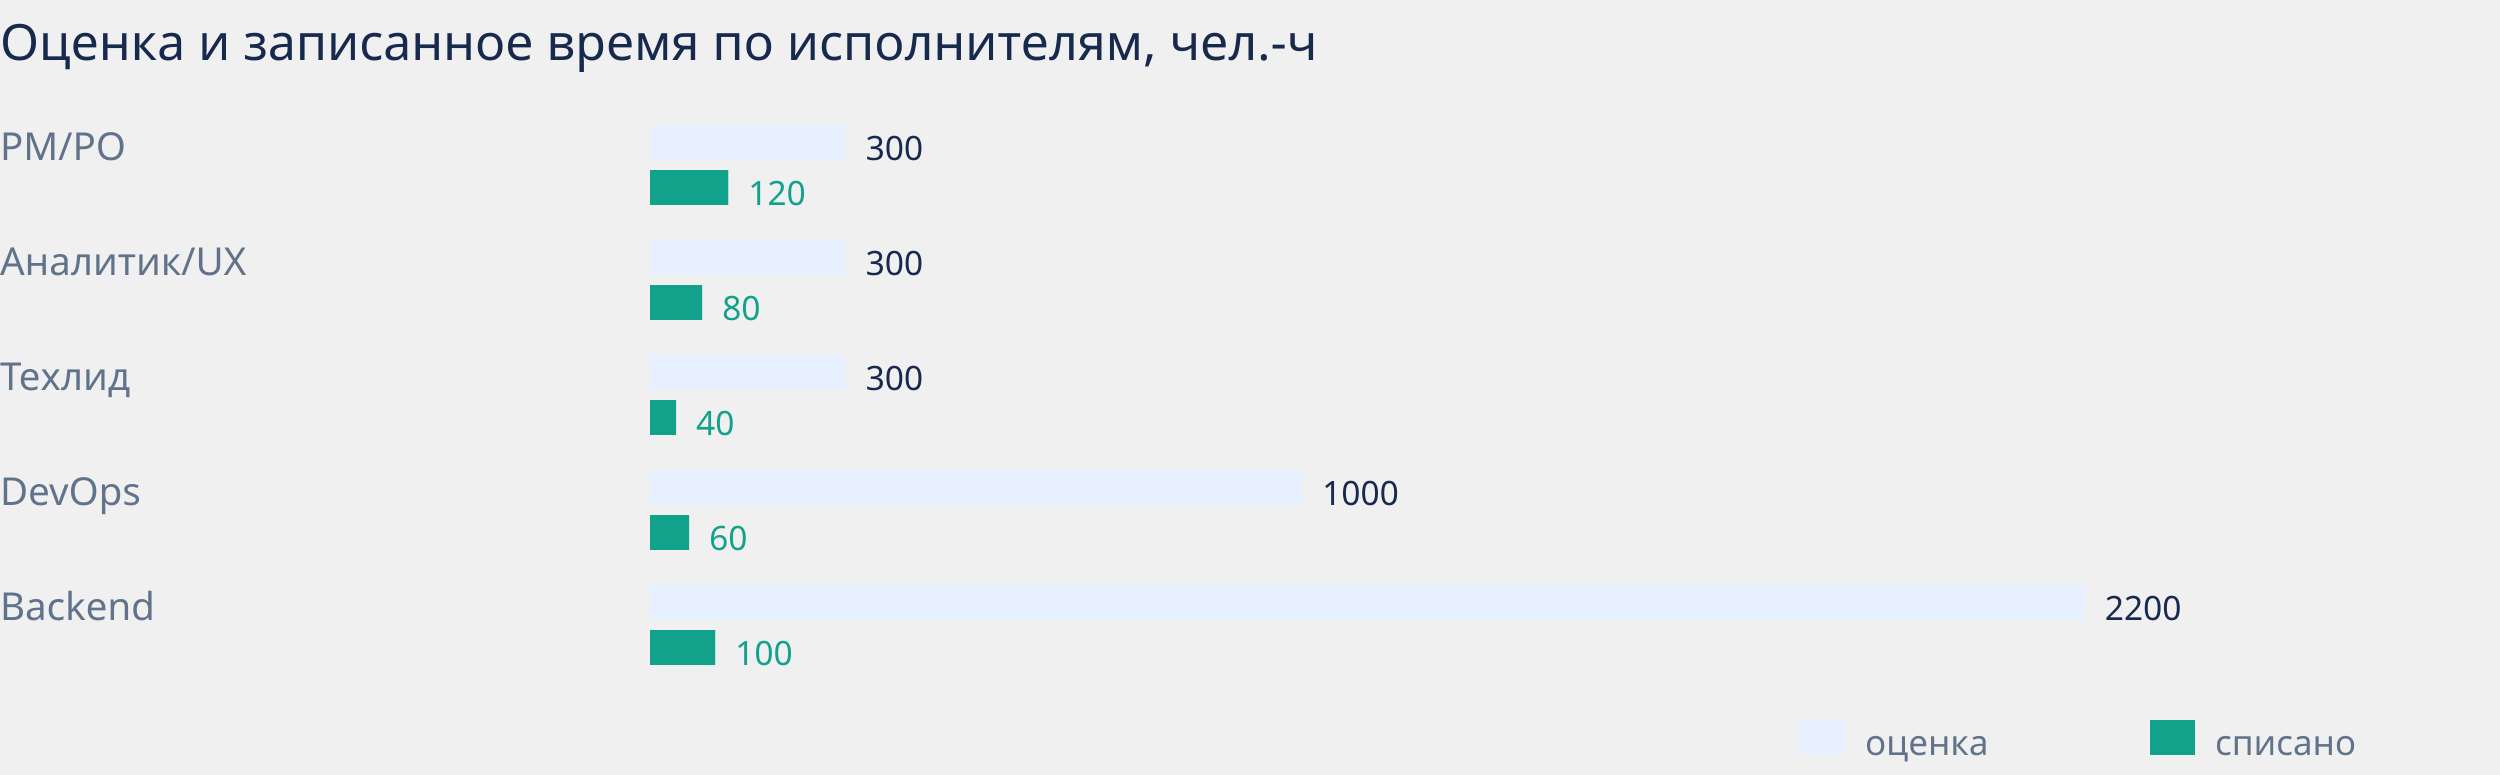
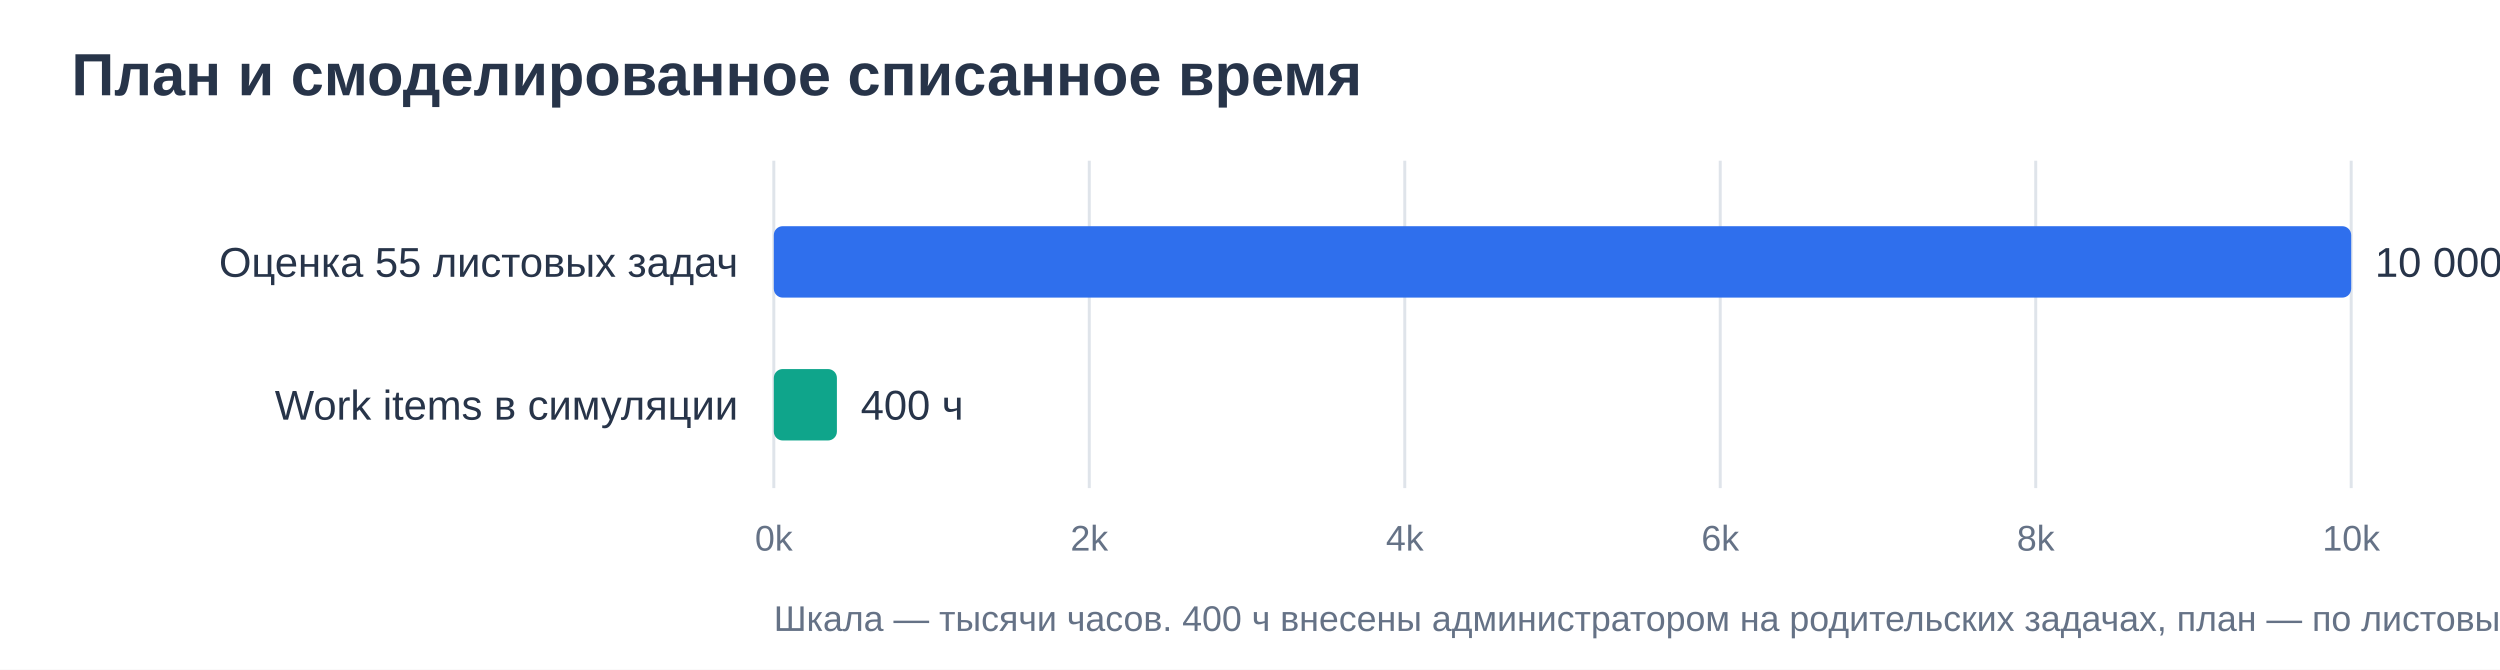
- <svg xmlns="http://www.w3.org/2000/svg" width="500" height="155" preserveAspectRatio="xMinYMin meet" viewBox="0 0 500 155" version="1.0" fill-rule="evenodd">
-   <clipPath id="clip">
-     <rect x="0" y="0" width="500" height="155" />
-   </clipPath>
-   <g id="group" transform="scale(1,-1) translate(0,-155)" style="clip-path: url(#clip)">
-     <g transform="">
-       <text x="0" y="143" style="font-family: YT-Bold; font-size: 10px;fill: rgb(9%,16%,30%); stroke:none;" transform="translate(0,286) scale(1,-1)">Оценка и записанное время по исполнителям, чел.-ч</text>
-       <text x="0" y="123" style="font-family: YT; font-size: 7.7px;fill: rgb(38%,45%,54%); stroke:none;" transform="translate(0,246) scale(1,-1)">PM/PO</text>
-       <rect x="130" y="123" width="39.13" height="7" style="stroke: none; stroke-linecap: butt; stroke-width: 1; fill: rgb(90%,94%,100%); fill-rule: evenodd;" />
-       <rect x="130" y="114" width="15.652" height="7" style="stroke: none; stroke-linecap: butt; stroke-width: 1; fill: rgb(7%,63%,54%); fill-rule: evenodd;" />
-       <text x="173.13" y="123" style="font-family: YT; font-size: 6.7px;fill: rgb(9%,16%,30%); stroke:none;" transform="translate(0,246) scale(1,-1)">300</text>
-       <text x="149.652" y="114" style="font-family: YT-Bold; font-size: 6.7px;fill: rgb(7%,63%,54%); stroke:none;" transform="translate(0,228) scale(1,-1)">120</text>
-       <text x="0" y="100" style="font-family: YT; font-size: 7.7px;fill: rgb(38%,45%,54%); stroke:none;" transform="translate(0,200) scale(1,-1)">Аналитик/UX</text>
-       <rect x="130" y="100" width="39.13" height="7" style="stroke: none; stroke-linecap: butt; stroke-width: 1; fill: rgb(90%,94%,100%); fill-rule: evenodd;" />
-       <rect x="130" y="91" width="10.435" height="7" style="stroke: none; stroke-linecap: butt; stroke-width: 1; fill: rgb(7%,63%,54%); fill-rule: evenodd;" />
-       <text x="173.13" y="100" style="font-family: YT; font-size: 6.7px;fill: rgb(9%,16%,30%); stroke:none;" transform="translate(0,200) scale(1,-1)">300</text>
-       <text x="144.435" y="91" style="font-family: YT-Bold; font-size: 6.7px;fill: rgb(7%,63%,54%); stroke:none;" transform="translate(0,182) scale(1,-1)">80</text>
-       <text x="0" y="77" style="font-family: YT; font-size: 7.7px;fill: rgb(38%,45%,54%); stroke:none;" transform="translate(0,154) scale(1,-1)">Техлид</text>
-       <rect x="130" y="77" width="39.13" height="7" style="stroke: none; stroke-linecap: butt; stroke-width: 1; fill: rgb(90%,94%,100%); fill-rule: evenodd;" />
-       <rect x="130" y="68" width="5.217" height="7" style="stroke: none; stroke-linecap: butt; stroke-width: 1; fill: rgb(7%,63%,54%); fill-rule: evenodd;" />
-       <text x="173.13" y="77" style="font-family: YT; font-size: 6.7px;fill: rgb(9%,16%,30%); stroke:none;" transform="translate(0,154) scale(1,-1)">300</text>
-       <text x="139.217" y="68" style="font-family: YT-Bold; font-size: 6.7px;fill: rgb(7%,63%,54%); stroke:none;" transform="translate(0,136) scale(1,-1)">40</text>
-       <text x="0" y="54" style="font-family: YT; font-size: 7.7px;fill: rgb(38%,45%,54%); stroke:none;" transform="translate(0,108) scale(1,-1)">DevOps</text>
-       <rect x="130" y="54" width="130.435" height="7" style="stroke: none; stroke-linecap: butt; stroke-width: 1; fill: rgb(90%,94%,100%); fill-rule: evenodd;" />
-       <rect x="130" y="45" width="7.826" height="7" style="stroke: none; stroke-linecap: butt; stroke-width: 1; fill: rgb(7%,63%,54%); fill-rule: evenodd;" />
-       <text x="264.435" y="54" style="font-family: YT; font-size: 6.7px;fill: rgb(9%,16%,30%); stroke:none;" transform="translate(0,108) scale(1,-1)">1000</text>
-       <text x="141.826" y="45" style="font-family: YT-Bold; font-size: 6.7px;fill: rgb(7%,63%,54%); stroke:none;" transform="translate(0,90) scale(1,-1)">60</text>
-       <text x="0" y="31" style="font-family: YT; font-size: 7.7px;fill: rgb(38%,45%,54%); stroke:none;" transform="translate(0,62) scale(1,-1)">Backend</text>
-       <rect x="130" y="31" width="286.957" height="7" style="stroke: none; stroke-linecap: butt; stroke-width: 1; fill: rgb(90%,94%,100%); fill-rule: evenodd;" />
-       <rect x="130" y="22" width="13.043" height="7" style="stroke: none; stroke-linecap: butt; stroke-width: 1; fill: rgb(7%,63%,54%); fill-rule: evenodd;" />
-       <text x="420.957" y="31" style="font-family: YT; font-size: 6.7px;fill: rgb(9%,16%,30%); stroke:none;" transform="translate(0,62) scale(1,-1)">2200</text>
-       <text x="147.043" y="22" style="font-family: YT-Bold; font-size: 6.7px;fill: rgb(7%,63%,54%); stroke:none;" transform="translate(0,44) scale(1,-1)">100</text>
-       <rect x="360" y="4" width="9" height="7" style="stroke: none; stroke-linecap: butt; stroke-width: 1; fill: rgb(90%,94%,100%); fill-rule: evenodd;" />
-       <text x="373" y="4" style="font-family: YT; font-size: 7px;fill: rgb(38%,45%,54%); stroke:none;" transform="translate(0,8) scale(1,-1)">оценка</text>
-       <rect x="430" y="4" width="9" height="7" style="stroke: none; stroke-linecap: butt; stroke-width: 1; fill: rgb(7%,63%,54%); fill-rule: evenodd;" />
-       <text x="443" y="4" style="font-family: YT; font-size: 7px;fill: rgb(38%,45%,54%); stroke:none;" transform="translate(0,8) scale(1,-1)">списано</text>
-     </g>
-   </g>
+ <svg xmlns="http://www.w3.org/2000/svg" width="840" height="225" viewBox="0 0 840 225">
+   <style>text{font-family:Arial,sans-serif;fill:#273449}.title{font-size:20px;font-weight:700}.label{font-size:14px}.small{font-size:12px;fill:#657286}.grid{stroke:#dfe4ea;stroke-width:1}</style>
+   <rect width="100%" height="100%" fill="white" />
+   <text class="title" x="24" y="32">План и смоделированное списанное время</text>
+   <line class="grid" x1="260.0" y1="54" x2="260.0" y2="164" />
+   <text class="small" text-anchor="middle" x="260.0" y="185">0k</text>
+   <line class="grid" x1="366.0" y1="54" x2="366.0" y2="164" />
+   <text class="small" text-anchor="middle" x="366.0" y="185">2k</text>
+   <line class="grid" x1="472.0" y1="54" x2="472.0" y2="164" />
+   <text class="small" text-anchor="middle" x="472.0" y="185">4k</text>
+   <line class="grid" x1="578.0" y1="54" x2="578.0" y2="164" />
+   <text class="small" text-anchor="middle" x="578.0" y="185">6k</text>
+   <line class="grid" x1="684.0" y1="54" x2="684.0" y2="164" />
+   <text class="small" text-anchor="middle" x="684.0" y="185">8k</text>
+   <line class="grid" x1="790.0" y1="54" x2="790.0" y2="164" />
+   <text class="small" text-anchor="middle" x="790.0" y="185">10k</text>
+   <text class="label" text-anchor="end" x="248" y="93">Оценка 55 листовых задач</text>
+   <rect x="260" y="76" width="530.0" height="24" rx="3" fill="#2f6fed" />
+   <text class="label" x="798.0" y="93">10 000 ч</text>
+   <text class="label" text-anchor="end" x="248" y="141">Work items в симуляции</text>
+   <rect x="260" y="124" width="21.2" height="24" rx="3" fill="#0fa58b" />
+   <text class="label" x="289.2" y="141">400 ч</text>
+   <text class="small" x="260" y="212">Шкала — тысячи часов. 400 ч внесены администратором на родительских задачах, план — по листовым задачам.</text>
</svg>
